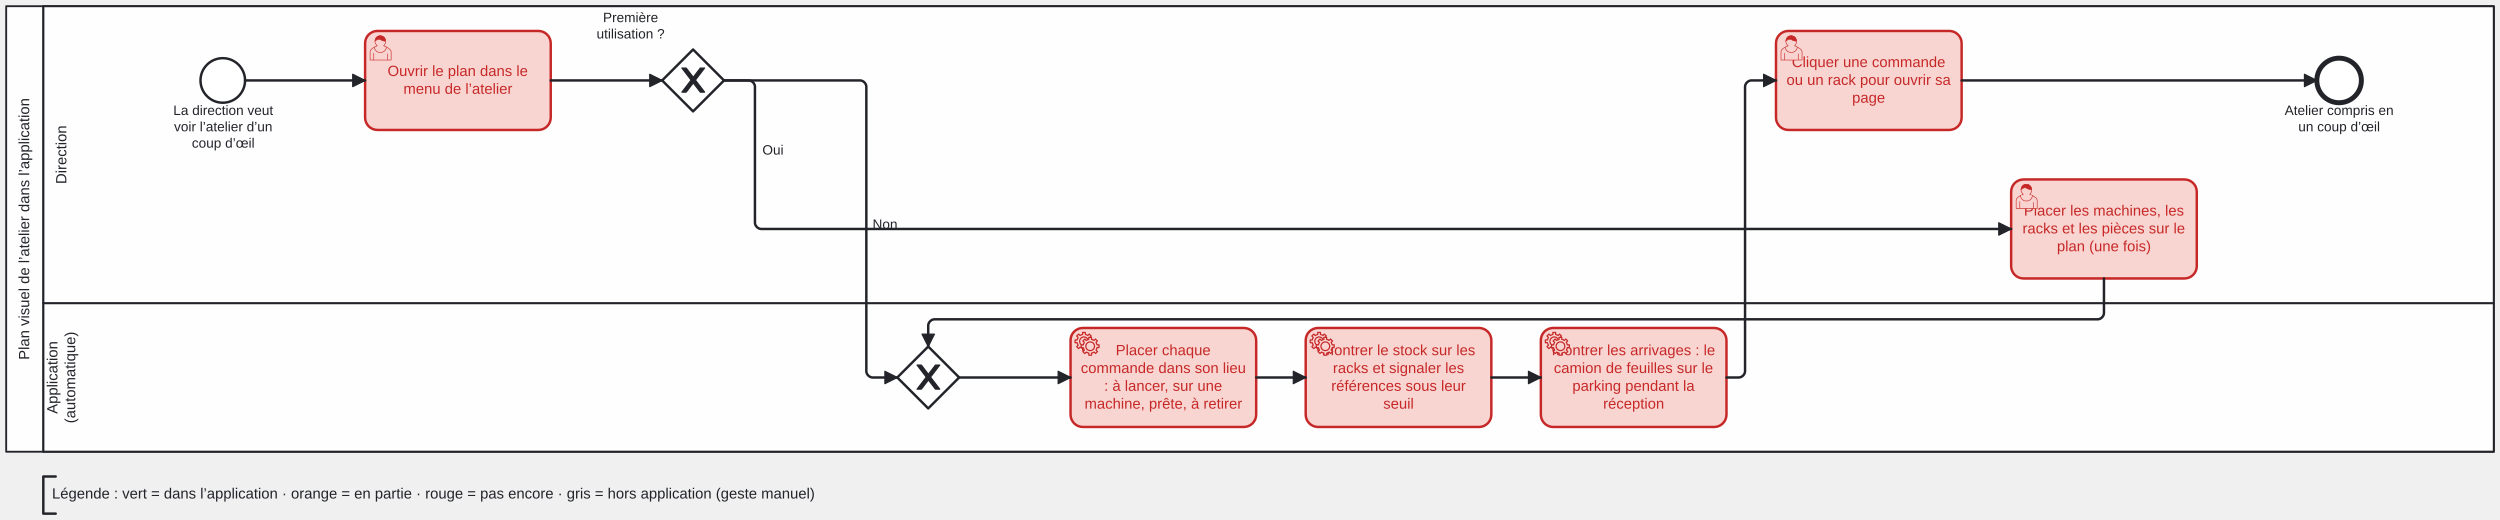
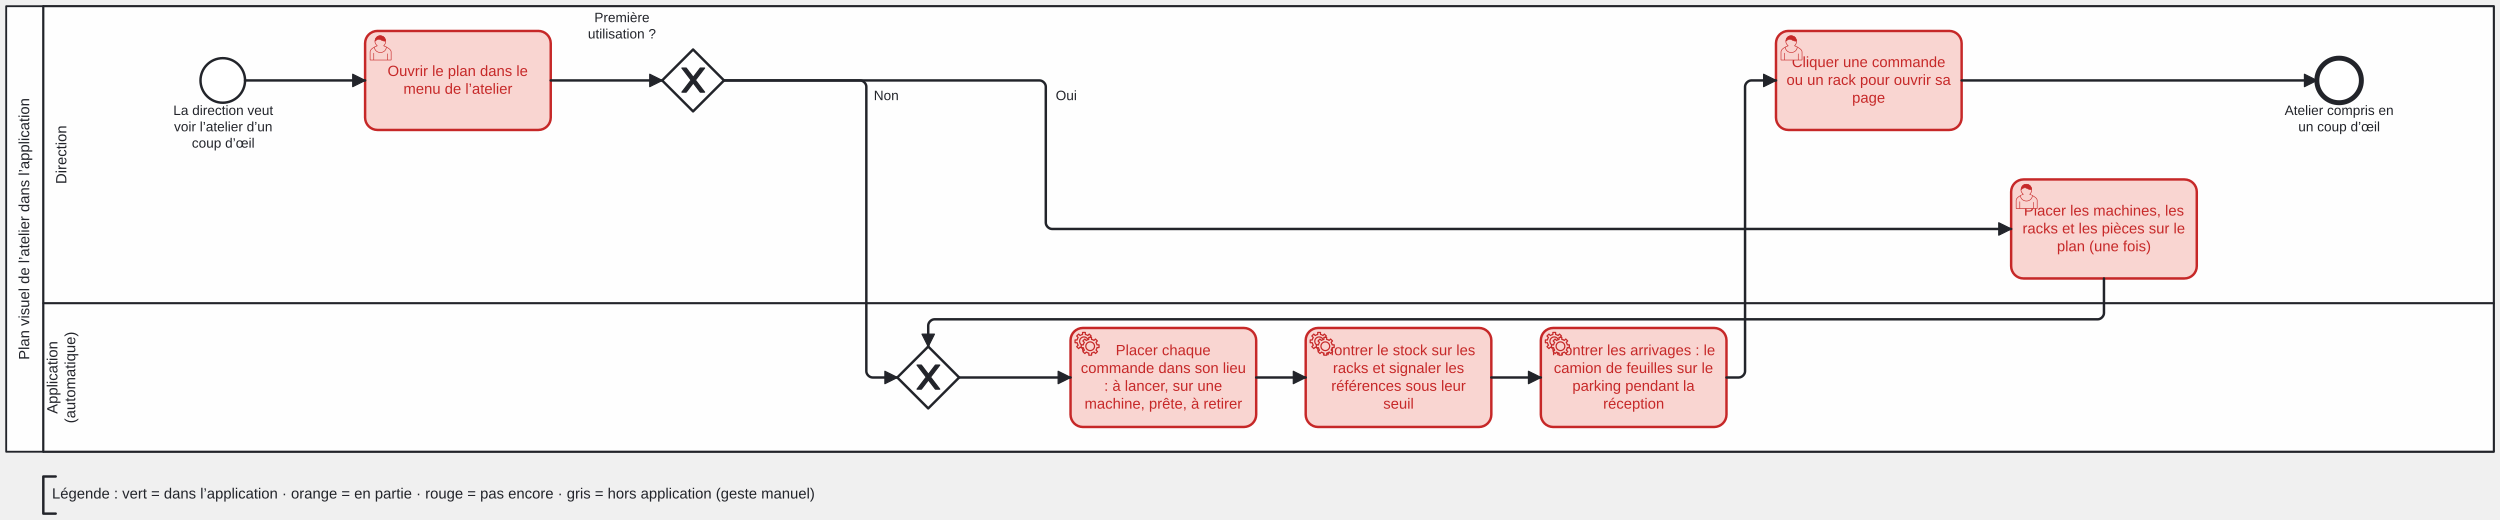
<svg xmlns="http://www.w3.org/2000/svg" width="2020" height="420" viewBox="35 35 2020 420" version="1.1">
  <g class="djs-group">
    <g class="djs-element djs-shape" data-element-id="P12_plan_atelier_pool" transform="matrix(1 0 0 1 40 40)" style="display: block;">
      <g class="djs-visual">
        <rect x="0" y="0" width="2010" height="360" rx="0" ry="0" style="stroke-linecap: round; stroke-linejoin: round; stroke: rgb(34, 36, 42); stroke-width: 1.5px; fill: white; fill-opacity: 0.95;" />
        <path style="fill: none; stroke-linecap: round; stroke-linejoin: round; stroke: rgb(34, 36, 42); stroke-width: 1.5px;" d="M30,0L30,360" />
        <text lineHeight="1.2" class="djs-label" transform="matrix(-1.83697e-16 -1 1 -1.83697e-16 0 360)" style="font-family: Arial, sans-serif; font-size: 12px; font-weight: normal; fill: rgb(34, 36, 42);">
          <tspan x="74.266" y="18.6">Plan visuel de l’atelier dans l’application</tspan>
        </text>
      </g>
      <rect class="djs-hit djs-hit-all" x="0" y="0" width="2010" height="360" style="fill: none; stroke-opacity: 0; stroke: white; stroke-width: 15px;" />
      <rect x="-5" y="-5" rx="4" width="2020" height="370" class="djs-outline" style="fill: none;" />
    </g>
    <g class="djs-children">
      <g class="djs-group">
        <g class="djs-element djs-shape" data-element-id="P12_plan_atelier_voie_systeme" transform="matrix(1 0 0 1 70 280)" style="display: block;">
          <g class="djs-visual">
            <rect x="0" y="0" width="1980" height="120" rx="0" ry="0" style="stroke-linecap: round; stroke-linejoin: round; stroke: rgb(34, 36, 42); stroke-width: 1.5px; fill: white; fill-opacity: 0.25;" />
            <text lineHeight="1.2" class="djs-label" transform="matrix(-1.83697e-16 -1 1 -1.83697e-16 0 120)" style="font-family: Arial, sans-serif; font-size: 12px; font-weight: normal; fill: rgb(34, 36, 42);">
              <tspan x="30.641" y="11.4">Application </tspan>
              <tspan x="22.977" y="25.8">(automatique)</tspan>
            </text>
          </g>
          <rect class="djs-hit djs-hit-all" x="0" y="0" width="1980" height="120" style="fill: none; stroke-opacity: 0; stroke: white; stroke-width: 15px;" />
          <rect x="-5" y="-5" rx="4" width="1990" height="130" class="djs-outline" style="fill: none;" />
        </g>
      </g>
      <g class="djs-group">
        <g class="djs-element djs-shape" data-element-id="P12_plan_atelier_voie_direction" transform="matrix(1 0 0 1 70 40)" style="display: block;">
          <g class="djs-visual">
            <rect x="0" y="0" width="1980" height="240" rx="0" ry="0" style="stroke-linecap: round; stroke-linejoin: round; stroke: rgb(34, 36, 42); stroke-width: 1.5px; fill: white; fill-opacity: 0.25;" />
            <text lineHeight="1.2" class="djs-label" transform="matrix(-1.83697e-16 -1 1 -1.83697e-16 0 240)" style="font-family: Arial, sans-serif; font-size: 12px; font-weight: normal; fill: rgb(34, 36, 42);">
              <tspan x="96.32" y="18.6">Direction</tspan>
            </text>
          </g>
          <rect class="djs-hit djs-hit-all" x="0" y="0" width="1980" height="240" style="fill: none; stroke-opacity: 0; stroke: white; stroke-width: 15px;" />
          <rect x="-5" y="-5" rx="4" width="1990" height="250" class="djs-outline" style="fill: none;" />
        </g>
      </g>
      <g class="djs-group">
        <g class="djs-element djs-shape" data-element-id="P12_plan_atelier_d" transform="matrix(1 0 0 1 197 82)" style="display: block;">
          <g class="djs-visual">
            <circle cx="18" cy="18" r="18" style="stroke-linecap: round; stroke-linejoin: round; stroke: rgb(34, 36, 42); stroke-width: 2px; fill: white; fill-opacity: 0.95;" />
          </g>
          <rect class="djs-hit djs-hit-all" x="0" y="0" width="36" height="36" style="fill: none; stroke-opacity: 0; stroke: white; stroke-width: 15px;" />
          <circle cx="18" cy="18" r="23" class="djs-outline" style="fill: none;" />
        </g>
      </g>
      <g class="djs-group">
        <g class="djs-element djs-shape" data-element-id="P12_plan_atelier_d_label" transform="matrix(1 0 0 1 175 118)" style="display: block;">
          <g class="djs-visual">
            <text lineHeight="1.2" class="djs-label" style="font-family: Arial, sans-serif; font-size: 11px; font-weight: normal; fill: rgb(34, 36, 42);">
              <tspan x="0" y="9.9">La direction veut </tspan>
              <tspan x="0.617" y="23.1">voir l’atelier d’un </tspan>
              <tspan x="14.984" y="36.3">coup d’œil</tspan>
            </text>
          </g>
          <rect class="djs-hit djs-hit-all" x="0" y="0" width="81" height="40" style="fill: none; stroke-opacity: 0; stroke: white; stroke-width: 15px;" />
          <rect x="-5" y="-5" rx="4" width="91" height="50" class="djs-outline" style="fill: none;" />
        </g>
      </g>
      <g class="djs-group">
        <g class="djs-element djs-shape" data-element-id="P12_plan_atelier_t1" transform="matrix(1 0 0 1 330 60)" style="display: block;">
          <g class="djs-visual">
            <rect x="0" y="0" width="150" height="80" rx="10" ry="10" style="stroke-linecap: round; stroke-linejoin: round; stroke: rgb(198, 40, 40); stroke-width: 2px; fill: rgb(249, 211, 207); fill-opacity: 0.95;" />
            <text lineHeight="1.2" class="djs-label" style="font-family: Arial, sans-serif; font-size: 12px; font-weight: normal; fill: rgb(198, 40, 40);">
              <tspan x="18.142" y="36.4">Ouvrir le plan dans le </tspan>
              <tspan x="30.969" y="50.8">menu de l’atelier</tspan>
            </text>
            <path d="m 15,12 c 0.909,-0.845 1.594,-2.049 1.594,-3.385 0,-2.554 -1.805,-4.622 -4.357,-4.622 -2.552,0 -4.288,2.068 -4.288,4.622 0,1.348 0.974,2.562 1.896,3.405 -0.529,0.187 -5.669,2.097 -5.794,4.756 v 6.718 h 17 v -6.718 c 0,-2.298 -5.528,-4.595 -6.051,-4.776 zm -8,6 l 0,5.5 m 11,0 l 0,-5" style="fill: rgb(249, 211, 207); stroke-linecap: round; stroke-linejoin: round; stroke: rgb(198, 40, 40); stroke-width: 0.5px;" />
            <path d="m 15,12 m 2.162,1.009 c 0,2.447 -2.158,4.431 -4.821,4.431 -2.665,0 -4.822,-1.981 -4.822,-4.431 " style="fill: rgb(249, 211, 207); stroke-linecap: round; stroke-linejoin: round; stroke: rgb(198, 40, 40); stroke-width: 0.5px;" />
            <path d="m 15,12 m -6.9,-3.80 c 0,0 2.251,-2.358 4.274,-1.177 2.024,1.181 4.221,1.537 4.124,0.965 -0.098,-0.57 -0.117,-3.791 -4.191,-4.136 -3.575,0.001 -4.208,3.367 -4.207,4.348 z" style="fill: rgb(198, 40, 40); stroke-linecap: round; stroke-linejoin: round; stroke: rgb(198, 40, 40); stroke-width: 0.5px;" />
          </g>
          <rect class="djs-hit djs-hit-all" x="0" y="0" width="150" height="80" style="fill: none; stroke-opacity: 0; stroke: white; stroke-width: 15px;" />
          <rect x="-5" y="-5" rx="14" width="160" height="90" class="djs-outline" style="fill: none;" />
        </g>
      </g>
      <g class="djs-group">
        <g class="djs-element djs-shape" data-element-id="P12_plan_atelier_t2" transform="matrix(1 0 0 1 900 300)" style="display: block;">
          <g class="djs-visual">
            <rect x="0" y="0" width="150" height="80" rx="10" ry="10" style="stroke-linecap: round; stroke-linejoin: round; stroke: rgb(198, 40, 40); stroke-width: 2px; fill: rgb(249, 211, 207); fill-opacity: 0.95;" />
            <text lineHeight="1.2" class="djs-label" style="font-family: Arial, sans-serif; font-size: 12px; font-weight: normal; fill: rgb(198, 40, 40);">
              <tspan x="36.479" y="22">Placer chaque </tspan>
              <tspan x="8.289" y="36.4">commande dans son lieu </tspan>
              <tspan x="27.142" y="50.8">: à lancer, sur une </tspan>
              <tspan x="11.304" y="65.2">machine, prête, à retirer</tspan>
            </text>
            <circle cx="5" cy="5" r="5" transform="translate(6, 6)" style="stroke-linecap: round; stroke-linejoin: round; stroke: none; stroke-width: 2px; fill: rgb(249, 211, 207);" />
            <path d="m 12,18 v -1.713 c 0.352,-0.07 0.704,-0.178 1.048,-0.321 0.344,-0.145 0.666,-0.321 0.966,-0.521 l 1.194,1.18 1.567,-1.577 -1.195,-1.18 c 0.403,-0.614 0.683,-1.299 0.825,-2.018 l 1.622,-0.01 v -2.22 l -1.637,0.01 c -0.073,-0.352 -0.178,-0.7 -0.324,-1.044 -0.145,-0.344 -0.321,-0.664 -0.523,-0.962 l 1.131,-1.136 -1.583,-1.563 -1.13,1.136 c -0.614,-0.401 -1.303,-0.681 -2.023,-0.822 l 0.009,-1.619 h -2.241 l 0.004,1.631 c -0.354,0.074 -0.705,0.18 -1.05,0.324 -0.344,0.144 -0.665,0.321 -0.964,0.52 l -1.17,-1.158 -1.567,1.579 1.168,1.157 c -0.403,0.613 -0.683,1.298 -0.825,2.017 l -1.659,0.003 v 2.222 l 1.672,-0.006 c 0.073,0.351 0.18,0.702 0.324,1.045 0.145,0.344 0.321,0.664 0.523,0.961 l -1.199,1.197 1.584,1.56 1.196,-1.193 c 0.614,0.403 1.303,0.682 2.023,0.823 l 7.19e-4,1.699 h 2.227 z m 0.221,-3.996 c -1.789,0.75 -3.858,-0.093 -4.61,-1.874 -0.752,-1.783 0.091,-3.846 1.88,-4.596 1.788,-0.749 3.857,0.093 4.609,1.874 0.752,1.782 -0.091,3.846 -1.88,4.596 z" style="fill: rgb(249, 211, 207); stroke-linecap: round; stroke-linejoin: round; stroke: rgb(198, 40, 40); stroke-width: 1px;" />
            <circle cx="5" cy="5" r="5" transform="translate(11, 10)" style="stroke-linecap: round; stroke-linejoin: round; stroke: none; stroke-width: 2px; fill: rgb(249, 211, 207);" />
            <path d="m 17,22 v -1.713 c 0.352,-0.07 0.704,-0.178 1.048,-0.321 0.344,-0.145 0.666,-0.321 0.966,-0.521 l 1.194,1.18 1.567,-1.577 -1.195,-1.18 c 0.403,-0.614 0.683,-1.299 0.825,-2.018 l 1.622,-0.01 v -2.22 l -1.637,0.01 c -0.073,-0.352 -0.178,-0.7 -0.324,-1.044 -0.145,-0.344 -0.321,-0.664 -0.523,-0.962 l 1.131,-1.136 -1.583,-1.563 -1.13,1.136 c -0.614,-0.401 -1.303,-0.681 -2.023,-0.822 l 0.009,-1.619 h -2.241 l 0.004,1.631 c -0.354,0.074 -0.705,0.18 -1.05,0.324 -0.344,0.144 -0.665,0.321 -0.964,0.52 l -1.17,-1.158 -1.567,1.579 1.168,1.157 c -0.403,0.613 -0.683,1.298 -0.825,2.017 l -1.659,0.003 v 2.222 l 1.672,-0.006 c 0.073,0.351 0.18,0.702 0.324,1.045 0.145,0.344 0.321,0.664 0.523,0.961 l -1.199,1.197 1.584,1.56 1.196,-1.193 c 0.614,0.403 1.303,0.682 2.023,0.823 l 7.19e-4,1.699 h 2.227 z m 0.221,-3.996 c -1.789,0.75 -3.858,-0.093 -4.61,-1.874 -0.752,-1.783 0.091,-3.846 1.88,-4.596 1.788,-0.749 3.857,0.093 4.609,1.874 0.752,1.782 -0.091,3.846 -1.88,4.596 z" style="fill: rgb(249, 211, 207); stroke-linecap: round; stroke-linejoin: round; stroke: rgb(198, 40, 40); stroke-width: 1px;" />
          </g>
          <rect class="djs-hit djs-hit-all" x="0" y="0" width="150" height="80" style="fill: none; stroke-opacity: 0; stroke: white; stroke-width: 15px;" />
          <rect x="-5" y="-5" rx="14" width="160" height="90" class="djs-outline" style="fill: none;" />
        </g>
      </g>
      <g class="djs-group">
        <g class="djs-element djs-shape" data-element-id="P12_plan_atelier_t3" transform="matrix(1 0 0 1 1090 300)" style="display: block;">
          <g class="djs-visual">
            <rect x="0" y="0" width="150" height="80" rx="10" ry="10" style="stroke-linecap: round; stroke-linejoin: round; stroke: rgb(198, 40, 40); stroke-width: 2px; fill: rgb(249, 211, 207); fill-opacity: 0.95;" />
            <text lineHeight="1.2" class="djs-label" style="font-family: Arial, sans-serif; font-size: 12px; font-weight: normal; fill: rgb(198, 40, 40);">
              <tspan x="12.977" y="22">Montrer le stock sur les </tspan>
              <tspan x="21.977" y="36.4">racks et signaler les </tspan>
              <tspan x="20.633" y="50.8">références sous leur </tspan>
              <tspan x="62.656" y="65.2">seuil</tspan>
            </text>
            <circle cx="5" cy="5" r="5" transform="translate(6, 6)" style="stroke-linecap: round; stroke-linejoin: round; stroke: none; stroke-width: 2px; fill: rgb(249, 211, 207);" />
            <path d="m 12,18 v -1.713 c 0.352,-0.07 0.704,-0.178 1.048,-0.321 0.344,-0.145 0.666,-0.321 0.966,-0.521 l 1.194,1.18 1.567,-1.577 -1.195,-1.18 c 0.403,-0.614 0.683,-1.299 0.825,-2.018 l 1.622,-0.01 v -2.22 l -1.637,0.01 c -0.073,-0.352 -0.178,-0.7 -0.324,-1.044 -0.145,-0.344 -0.321,-0.664 -0.523,-0.962 l 1.131,-1.136 -1.583,-1.563 -1.13,1.136 c -0.614,-0.401 -1.303,-0.681 -2.023,-0.822 l 0.009,-1.619 h -2.241 l 0.004,1.631 c -0.354,0.074 -0.705,0.18 -1.05,0.324 -0.344,0.144 -0.665,0.321 -0.964,0.52 l -1.17,-1.158 -1.567,1.579 1.168,1.157 c -0.403,0.613 -0.683,1.298 -0.825,2.017 l -1.659,0.003 v 2.222 l 1.672,-0.006 c 0.073,0.351 0.18,0.702 0.324,1.045 0.145,0.344 0.321,0.664 0.523,0.961 l -1.199,1.197 1.584,1.56 1.196,-1.193 c 0.614,0.403 1.303,0.682 2.023,0.823 l 7.19e-4,1.699 h 2.227 z m 0.221,-3.996 c -1.789,0.75 -3.858,-0.093 -4.61,-1.874 -0.752,-1.783 0.091,-3.846 1.88,-4.596 1.788,-0.749 3.857,0.093 4.609,1.874 0.752,1.782 -0.091,3.846 -1.88,4.596 z" style="fill: rgb(249, 211, 207); stroke-linecap: round; stroke-linejoin: round; stroke: rgb(198, 40, 40); stroke-width: 1px;" />
            <circle cx="5" cy="5" r="5" transform="translate(11, 10)" style="stroke-linecap: round; stroke-linejoin: round; stroke: none; stroke-width: 2px; fill: rgb(249, 211, 207);" />
            <path d="m 17,22 v -1.713 c 0.352,-0.07 0.704,-0.178 1.048,-0.321 0.344,-0.145 0.666,-0.321 0.966,-0.521 l 1.194,1.18 1.567,-1.577 -1.195,-1.18 c 0.403,-0.614 0.683,-1.299 0.825,-2.018 l 1.622,-0.01 v -2.22 l -1.637,0.01 c -0.073,-0.352 -0.178,-0.7 -0.324,-1.044 -0.145,-0.344 -0.321,-0.664 -0.523,-0.962 l 1.131,-1.136 -1.583,-1.563 -1.13,1.136 c -0.614,-0.401 -1.303,-0.681 -2.023,-0.822 l 0.009,-1.619 h -2.241 l 0.004,1.631 c -0.354,0.074 -0.705,0.18 -1.05,0.324 -0.344,0.144 -0.665,0.321 -0.964,0.52 l -1.17,-1.158 -1.567,1.579 1.168,1.157 c -0.403,0.613 -0.683,1.298 -0.825,2.017 l -1.659,0.003 v 2.222 l 1.672,-0.006 c 0.073,0.351 0.18,0.702 0.324,1.045 0.145,0.344 0.321,0.664 0.523,0.961 l -1.199,1.197 1.584,1.56 1.196,-1.193 c 0.614,0.403 1.303,0.682 2.023,0.823 l 7.19e-4,1.699 h 2.227 z m 0.221,-3.996 c -1.789,0.75 -3.858,-0.093 -4.61,-1.874 -0.752,-1.783 0.091,-3.846 1.88,-4.596 1.788,-0.749 3.857,0.093 4.609,1.874 0.752,1.782 -0.091,3.846 -1.88,4.596 z" style="fill: rgb(249, 211, 207); stroke-linecap: round; stroke-linejoin: round; stroke: rgb(198, 40, 40); stroke-width: 1px;" />
          </g>
          <rect class="djs-hit djs-hit-all" x="0" y="0" width="150" height="80" style="fill: none; stroke-opacity: 0; stroke: white; stroke-width: 15px;" />
          <rect x="-5" y="-5" rx="14" width="160" height="90" class="djs-outline" style="fill: none;" />
        </g>
      </g>
      <g class="djs-group">
        <g class="djs-element djs-shape" data-element-id="P12_plan_atelier_t4" transform="matrix(1 0 0 1 1280 300)" style="display: block;">
          <g class="djs-visual">
            <rect x="0" y="0" width="150" height="80" rx="10" ry="10" style="stroke-linecap: round; stroke-linejoin: round; stroke: rgb(198, 40, 40); stroke-width: 2px; fill: rgb(249, 211, 207); fill-opacity: 0.95;" />
            <text lineHeight="1.2" class="djs-label" style="font-family: Arial, sans-serif; font-size: 12px; font-weight: normal; fill: rgb(198, 40, 40);">
              <tspan x="8.813" y="22">Montrer les arrivages : le</tspan>
              <tspan x="10.472" y="36.4">camion de feuilles sur le</tspan>
              <tspan x="25.466" y="50.8">parking pendant la </tspan>
              <tspan x="50.312" y="65.2">réception</tspan>
            </text>
            <circle cx="5" cy="5" r="5" transform="translate(6, 6)" style="stroke-linecap: round; stroke-linejoin: round; stroke: none; stroke-width: 2px; fill: rgb(249, 211, 207);" />
            <path d="m 12,18 v -1.713 c 0.352,-0.07 0.704,-0.178 1.048,-0.321 0.344,-0.145 0.666,-0.321 0.966,-0.521 l 1.194,1.18 1.567,-1.577 -1.195,-1.18 c 0.403,-0.614 0.683,-1.299 0.825,-2.018 l 1.622,-0.01 v -2.22 l -1.637,0.01 c -0.073,-0.352 -0.178,-0.7 -0.324,-1.044 -0.145,-0.344 -0.321,-0.664 -0.523,-0.962 l 1.131,-1.136 -1.583,-1.563 -1.13,1.136 c -0.614,-0.401 -1.303,-0.681 -2.023,-0.822 l 0.009,-1.619 h -2.241 l 0.004,1.631 c -0.354,0.074 -0.705,0.18 -1.05,0.324 -0.344,0.144 -0.665,0.321 -0.964,0.52 l -1.17,-1.158 -1.567,1.579 1.168,1.157 c -0.403,0.613 -0.683,1.298 -0.825,2.017 l -1.659,0.003 v 2.222 l 1.672,-0.006 c 0.073,0.351 0.18,0.702 0.324,1.045 0.145,0.344 0.321,0.664 0.523,0.961 l -1.199,1.197 1.584,1.56 1.196,-1.193 c 0.614,0.403 1.303,0.682 2.023,0.823 l 7.19e-4,1.699 h 2.227 z m 0.221,-3.996 c -1.789,0.75 -3.858,-0.093 -4.61,-1.874 -0.752,-1.783 0.091,-3.846 1.88,-4.596 1.788,-0.749 3.857,0.093 4.609,1.874 0.752,1.782 -0.091,3.846 -1.88,4.596 z" style="fill: rgb(249, 211, 207); stroke-linecap: round; stroke-linejoin: round; stroke: rgb(198, 40, 40); stroke-width: 1px;" />
            <circle cx="5" cy="5" r="5" transform="translate(11, 10)" style="stroke-linecap: round; stroke-linejoin: round; stroke: none; stroke-width: 2px; fill: rgb(249, 211, 207);" />
            <path d="m 17,22 v -1.713 c 0.352,-0.07 0.704,-0.178 1.048,-0.321 0.344,-0.145 0.666,-0.321 0.966,-0.521 l 1.194,1.18 1.567,-1.577 -1.195,-1.18 c 0.403,-0.614 0.683,-1.299 0.825,-2.018 l 1.622,-0.01 v -2.22 l -1.637,0.01 c -0.073,-0.352 -0.178,-0.7 -0.324,-1.044 -0.145,-0.344 -0.321,-0.664 -0.523,-0.962 l 1.131,-1.136 -1.583,-1.563 -1.13,1.136 c -0.614,-0.401 -1.303,-0.681 -2.023,-0.822 l 0.009,-1.619 h -2.241 l 0.004,1.631 c -0.354,0.074 -0.705,0.18 -1.05,0.324 -0.344,0.144 -0.665,0.321 -0.964,0.52 l -1.17,-1.158 -1.567,1.579 1.168,1.157 c -0.403,0.613 -0.683,1.298 -0.825,2.017 l -1.659,0.003 v 2.222 l 1.672,-0.006 c 0.073,0.351 0.18,0.702 0.324,1.045 0.145,0.344 0.321,0.664 0.523,0.961 l -1.199,1.197 1.584,1.56 1.196,-1.193 c 0.614,0.403 1.303,0.682 2.023,0.823 l 7.19e-4,1.699 h 2.227 z m 0.221,-3.996 c -1.789,0.75 -3.858,-0.093 -4.61,-1.874 -0.752,-1.783 0.091,-3.846 1.88,-4.596 1.788,-0.749 3.857,0.093 4.609,1.874 0.752,1.782 -0.091,3.846 -1.88,4.596 z" style="fill: rgb(249, 211, 207); stroke-linecap: round; stroke-linejoin: round; stroke: rgb(198, 40, 40); stroke-width: 1px;" />
          </g>
          <rect class="djs-hit djs-hit-all" x="0" y="0" width="150" height="80" style="fill: none; stroke-opacity: 0; stroke: white; stroke-width: 15px;" />
          <rect x="-5" y="-5" rx="14" width="160" height="90" class="djs-outline" style="fill: none;" />
        </g>
      </g>
      <g class="djs-group">
        <g class="djs-element djs-shape" data-element-id="P12_plan_atelier_t5" transform="matrix(1 0 0 1 1470 60)" style="display: block;">
          <g class="djs-visual">
            <rect x="0" y="0" width="150" height="80" rx="10" ry="10" style="stroke-linecap: round; stroke-linejoin: round; stroke: rgb(198, 40, 40); stroke-width: 2px; fill: rgb(249, 211, 207); fill-opacity: 0.95;" />
            <text lineHeight="1.2" class="djs-label" style="font-family: Arial, sans-serif; font-size: 12px; font-weight: normal; fill: rgb(198, 40, 40);">
              <tspan x="12.804" y="29.2">Cliquer une commande </tspan>
              <tspan x="8.471" y="43.6">ou un rack pour ouvrir sa</tspan>
              <tspan x="61.489" y="58">page</tspan>
            </text>
            <path d="m 15,12 c 0.909,-0.845 1.594,-2.049 1.594,-3.385 0,-2.554 -1.805,-4.622 -4.357,-4.622 -2.552,0 -4.288,2.068 -4.288,4.622 0,1.348 0.974,2.562 1.896,3.405 -0.529,0.187 -5.669,2.097 -5.794,4.756 v 6.718 h 17 v -6.718 c 0,-2.298 -5.528,-4.595 -6.051,-4.776 zm -8,6 l 0,5.5 m 11,0 l 0,-5" style="fill: rgb(249, 211, 207); stroke-linecap: round; stroke-linejoin: round; stroke: rgb(198, 40, 40); stroke-width: 0.5px;" />
            <path d="m 15,12 m 2.162,1.009 c 0,2.447 -2.158,4.431 -4.821,4.431 -2.665,0 -4.822,-1.981 -4.822,-4.431 " style="fill: rgb(249, 211, 207); stroke-linecap: round; stroke-linejoin: round; stroke: rgb(198, 40, 40); stroke-width: 0.5px;" />
            <path d="m 15,12 m -6.9,-3.80 c 0,0 2.251,-2.358 4.274,-1.177 2.024,1.181 4.221,1.537 4.124,0.965 -0.098,-0.57 -0.117,-3.791 -4.191,-4.136 -3.575,0.001 -4.208,3.367 -4.207,4.348 z" style="fill: rgb(198, 40, 40); stroke-linecap: round; stroke-linejoin: round; stroke: rgb(198, 40, 40); stroke-width: 0.5px;" />
          </g>
          <rect class="djs-hit djs-hit-all" x="0" y="0" width="150" height="80" style="fill: none; stroke-opacity: 0; stroke: white; stroke-width: 15px;" />
          <rect x="-5" y="-5" rx="14" width="160" height="90" class="djs-outline" style="fill: none;" />
        </g>
      </g>
      <g class="djs-group">
        <g class="djs-element djs-shape" data-element-id="P12_plan_atelier_t6" transform="matrix(1 0 0 1 1660 180)" style="display: block;">
          <g class="djs-visual">
            <rect x="0" y="0" width="150" height="80" rx="10" ry="10" style="stroke-linecap: round; stroke-linejoin: round; stroke: rgb(198, 40, 40); stroke-width: 2px; fill: rgb(249, 211, 207); fill-opacity: 0.95;" />
            <text lineHeight="1.2" class="djs-label" style="font-family: Arial, sans-serif; font-size: 12px; font-weight: normal; fill: rgb(198, 40, 40);">
              <tspan x="10.305" y="29.2">Placer les machines, les </tspan>
              <tspan x="9.145" y="43.6">racks et les pièces sur le </tspan>
              <tspan x="36.977" y="58">plan (une fois)</tspan>
            </text>
            <path d="m 15,12 c 0.909,-0.845 1.594,-2.049 1.594,-3.385 0,-2.554 -1.805,-4.622 -4.357,-4.622 -2.552,0 -4.288,2.068 -4.288,4.622 0,1.348 0.974,2.562 1.896,3.405 -0.529,0.187 -5.669,2.097 -5.794,4.756 v 6.718 h 17 v -6.718 c 0,-2.298 -5.528,-4.595 -6.051,-4.776 zm -8,6 l 0,5.5 m 11,0 l 0,-5" style="fill: rgb(249, 211, 207); stroke-linecap: round; stroke-linejoin: round; stroke: rgb(198, 40, 40); stroke-width: 0.5px;" />
            <path d="m 15,12 m 2.162,1.009 c 0,2.447 -2.158,4.431 -4.821,4.431 -2.665,0 -4.822,-1.981 -4.822,-4.431 " style="fill: rgb(249, 211, 207); stroke-linecap: round; stroke-linejoin: round; stroke: rgb(198, 40, 40); stroke-width: 0.5px;" />
            <path d="m 15,12 m -6.9,-3.80 c 0,0 2.251,-2.358 4.274,-1.177 2.024,1.181 4.221,1.537 4.124,0.965 -0.098,-0.57 -0.117,-3.791 -4.191,-4.136 -3.575,0.001 -4.208,3.367 -4.207,4.348 z" style="fill: rgb(198, 40, 40); stroke-linecap: round; stroke-linejoin: round; stroke: rgb(198, 40, 40); stroke-width: 0.5px;" />
          </g>
          <rect class="djs-hit djs-hit-all" x="0" y="0" width="150" height="80" style="fill: none; stroke-opacity: 0; stroke: white; stroke-width: 15px;" />
          <rect x="-5" y="-5" rx="14" width="160" height="90" class="djs-outline" style="fill: none;" />
        </g>
      </g>
      <g class="djs-group">
        <g class="djs-element djs-shape" data-element-id="P12_plan_atelier_f" transform="matrix(1 0 0 1 1907 82)" style="display: block;">
          <g class="djs-visual">
            <circle cx="18" cy="18" r="18" style="stroke-linecap: round; stroke-linejoin: round; stroke: rgb(34, 36, 42); stroke-width: 4px; fill: white; fill-opacity: 0.95;" />
          </g>
          <rect class="djs-hit djs-hit-all" x="0" y="0" width="36" height="36" style="fill: none; stroke-opacity: 0; stroke: white; stroke-width: 15px;" />
          <circle cx="18" cy="18" r="24" class="djs-outline" style="fill: none;" />
        </g>
      </g>
      <g class="djs-group">
        <g class="djs-element djs-shape" data-element-id="P12_plan_atelier_f_label" transform="matrix(1 0 0 1 1881 118)" style="display: block;">
          <g class="djs-visual">
            <text lineHeight="1.2" class="djs-label" style="font-family: Arial, sans-serif; font-size: 11px; font-weight: normal; fill: rgb(34, 36, 42);">
              <tspan x="0" y="9.9">Atelier compris en</tspan>
              <tspan x="11" y="23.1">un coup d’œil</tspan>
            </text>
          </g>
          <rect class="djs-hit djs-hit-all" x="0" y="0" width="89" height="27" style="fill: none; stroke-opacity: 0; stroke: white; stroke-width: 15px;" />
          <rect x="-5" y="-5" rx="4" width="99" height="37" class="djs-outline" style="fill: none;" />
        </g>
      </g>
      <g class="djs-group">
        <g class="djs-element djs-shape" data-element-id="P12_plan_atelier_gs1" transform="matrix(1 0 0 1 570 75)" style="display: block;">
          <g class="djs-visual">
            <polygon points="25,0 50,25 25,50 0,25" style="stroke-linecap: round; stroke-linejoin: round; stroke: rgb(34, 36, 42); stroke-width: 2px; fill: white; fill-opacity: 0.95;" />
            <path d="m 16,15 7.429,9.714 -7.429,9.714 3.429,0 5.714,-7.464 5.714,7.464 3.429,0 -7.429,-9.714 7.429,-9.714 -3.429,0 -5.714,7.464 -5.714,-7.464 -3.429,0 z" style="fill: rgb(34, 36, 42); stroke-linecap: round; stroke-linejoin: round; stroke: rgb(34, 36, 42); stroke-width: 1px;" />
          </g>
          <rect class="djs-hit djs-hit-all" x="0" y="0" width="50" height="50" style="fill: none; stroke-opacity: 0; stroke: white; stroke-width: 15px;" />
          <rect x="2" y="2" rx="4" width="46" height="46" class="djs-outline" style="transform-box: fill-box; transform: rotate(45deg); transform-origin: center center; fill: none;" />
        </g>
      </g>
      <g class="djs-group">
-         <g class="djs-element djs-shape" data-element-id="P12_plan_atelier_gs1_label" transform="matrix(1 0 0 1 517 43)" style="display: block;">
+         <g class="djs-element djs-shape" data-element-id="P12_plan_atelier_gs1_label" transform="matrix(1 0 0 1 510 43)" style="display: block;">
          <g class="djs-visual">
            <text lineHeight="1.2" class="djs-label" style="font-family: Arial, sans-serif; font-size: 11px; font-weight: normal; fill: rgb(34, 36, 42);">
              <tspan x="5.211" y="9.9">Première </tspan>
              <tspan x="0" y="23.1">utilisation ?</tspan>
            </text>
          </g>
          <rect class="djs-hit djs-hit-all" x="0" y="0" width="56" height="27" style="fill: none; stroke-opacity: 0; stroke: white; stroke-width: 15px;" />
          <rect x="-5" y="-5" rx="4" width="66" height="37" class="djs-outline" style="fill: none;" />
        </g>
      </g>
      <g class="djs-group">
        <g class="djs-element djs-shape" data-element-id="P12_plan_atelier_gj2" transform="matrix(1 0 0 1 760 315)" style="display: block;">
          <g class="djs-visual">
            <polygon points="25,0 50,25 25,50 0,25" style="stroke-linecap: round; stroke-linejoin: round; stroke: rgb(34, 36, 42); stroke-width: 2px; fill: white; fill-opacity: 0.95;" />
            <path d="m 16,15 7.429,9.714 -7.429,9.714 3.429,0 5.714,-7.464 5.714,7.464 3.429,0 -7.429,-9.714 7.429,-9.714 -3.429,0 -5.714,7.464 -5.714,-7.464 -3.429,0 z" style="fill: rgb(34, 36, 42); stroke-linecap: round; stroke-linejoin: round; stroke: rgb(34, 36, 42); stroke-width: 1px;" />
          </g>
          <rect class="djs-hit djs-hit-all" x="0" y="0" width="50" height="50" style="fill: none; stroke-opacity: 0; stroke: white; stroke-width: 15px;" />
          <rect x="2" y="2" rx="4" width="46" height="46" class="djs-outline" style="transform-box: fill-box; transform: rotate(45deg); transform-origin: center center; fill: none;" />
        </g>
      </g>
      <g class="djs-group">
        <g class="djs-element djs-shape" data-element-id="P12_plan_atelier_legende" transform="matrix(1 0 0 1 70 420)" style="display: block;">
          <g class="djs-visual">
            <rect x="0" y="0" width="760" height="30" rx="0" ry="0" style="stroke-linecap: round; stroke-linejoin: round; stroke: none; stroke-width: 2px; fill: none;" />
            <path d="m 0, 0 m 10,0 l -10,0 l 0,30 l 10,0" style="fill: none; stroke-linecap: round; stroke-linejoin: round; stroke: rgb(34, 36, 42); stroke-width: 2px;" />
            <text lineHeight="1.2" class="djs-label" style="font-family: Arial, sans-serif; font-size: 12px; font-weight: normal; fill: rgb(34, 36, 42);">
              <tspan x="7" y="17.8">Légende : vert = dans l’application · orange = en partie · rouge = pas encore · gris = hors application (geste manuel)</tspan>
            </text>
          </g>
          <rect class="djs-hit djs-hit-all" x="0" y="0" width="760" height="30" style="fill: none; stroke-opacity: 0; stroke: white; stroke-width: 15px;" />
          <rect x="-5" y="-5" rx="4" width="770" height="40" class="djs-outline" style="fill: none;" />
        </g>
      </g>
      <g class="djs-group">
        <g class="djs-element djs-connection" data-element-id="P12_plan_atelier_flux1" style="display: block;">
          <g class="djs-visual">
            <defs>
-               <marker id="marker-0loa45wn34hcw0hrh6bj3am1t" viewBox="0 0 20 20" refX="11" refY="10" markerWidth="10" markerHeight="10" orient="auto">
-                 <path d="M 1 5 L 11 10 L 1 15 Z" style="stroke-linecap: round; stroke-linejoin: round; stroke: rgb(34, 36, 42); stroke-width: 1px; fill: rgb(34, 36, 42);" />
-               </marker>
-             </defs>
-             <path data-corner-radius="5" style="fill: none; stroke-linecap: round; stroke-linejoin: round; stroke: rgb(34, 36, 42); stroke-width: 2px; marker-end: url('#marker-0loa45wn34hcw0hrh6bj3am1t');" d="M233,100L330,100" />
+               <marker id="marker-c3u766hlmubb2bsup1s8zg830" viewBox="0 0 20 20" refX="11" refY="10" markerWidth="10" markerHeight="10" orient="auto">
+                 <path d="M 1 5 L 11 10 L 1 15 Z" style="stroke-linecap: round; stroke-linejoin: round; stroke: rgb(34, 36, 42); stroke-width: 1px; fill: rgb(34, 36, 42);" />
+               </marker>
+             </defs>
+             <path data-corner-radius="5" style="fill: none; stroke-linecap: round; stroke-linejoin: round; stroke: rgb(34, 36, 42); stroke-width: 2px; marker-end: url('#marker-c3u766hlmubb2bsup1s8zg830');" d="M233,100L330,100" />
          </g>
          <rect x="228" y="95" rx="4" width="107" height="10" class="djs-outline" style="fill: none;" />
          <path d="M233,100L330,100" class="djs-hit djs-hit-stroke" style="fill: none; stroke-opacity: 0; stroke: white; stroke-width: 15px;" />
        </g>
      </g>
      <g class="djs-group">
        <g class="djs-element djs-connection" data-element-id="P12_plan_atelier_flux2" style="display: block;">
          <g class="djs-visual">
            <defs>
-               <marker id="marker-154sshg9j5hb437euhnfwg4ok" viewBox="0 0 20 20" refX="11" refY="10" markerWidth="10" markerHeight="10" orient="auto">
-                 <path d="M 1 5 L 11 10 L 1 15 Z" style="stroke-linecap: round; stroke-linejoin: round; stroke: rgb(34, 36, 42); stroke-width: 1px; fill: rgb(34, 36, 42);" />
-               </marker>
-             </defs>
-             <path data-corner-radius="5" style="fill: none; stroke-linecap: round; stroke-linejoin: round; stroke: rgb(34, 36, 42); stroke-width: 2px; marker-end: url('#marker-154sshg9j5hb437euhnfwg4ok');" d="M1050,340L1090,340" />
+               <marker id="marker-eyamxe6arvqklb4vevp0yeucr" viewBox="0 0 20 20" refX="11" refY="10" markerWidth="10" markerHeight="10" orient="auto">
+                 <path d="M 1 5 L 11 10 L 1 15 Z" style="stroke-linecap: round; stroke-linejoin: round; stroke: rgb(34, 36, 42); stroke-width: 1px; fill: rgb(34, 36, 42);" />
+               </marker>
+             </defs>
+             <path data-corner-radius="5" style="fill: none; stroke-linecap: round; stroke-linejoin: round; stroke: rgb(34, 36, 42); stroke-width: 2px; marker-end: url('#marker-eyamxe6arvqklb4vevp0yeucr');" d="M1050,340L1090,340" />
          </g>
          <rect x="1045" y="335" rx="4" width="50" height="10" class="djs-outline" style="fill: none;" />
          <path d="M1050,340L1090,340" class="djs-hit djs-hit-stroke" style="fill: none; stroke-opacity: 0; stroke: white; stroke-width: 15px;" />
        </g>
      </g>
      <g class="djs-group">
        <g class="djs-element djs-connection" data-element-id="P12_plan_atelier_flux3" style="display: block;">
          <g class="djs-visual">
            <defs>
-               <marker id="marker-3gvubznqtotffky2saz4int5f" viewBox="0 0 20 20" refX="11" refY="10" markerWidth="10" markerHeight="10" orient="auto">
-                 <path d="M 1 5 L 11 10 L 1 15 Z" style="stroke-linecap: round; stroke-linejoin: round; stroke: rgb(34, 36, 42); stroke-width: 1px; fill: rgb(34, 36, 42);" />
-               </marker>
-             </defs>
-             <path data-corner-radius="5" style="fill: none; stroke-linecap: round; stroke-linejoin: round; stroke: rgb(34, 36, 42); stroke-width: 2px; marker-end: url('#marker-3gvubznqtotffky2saz4int5f');" d="M1240,340L1280,340" />
+               <marker id="marker-7yr46eb9qx4wo4d7oij5h3t2a" viewBox="0 0 20 20" refX="11" refY="10" markerWidth="10" markerHeight="10" orient="auto">
+                 <path d="M 1 5 L 11 10 L 1 15 Z" style="stroke-linecap: round; stroke-linejoin: round; stroke: rgb(34, 36, 42); stroke-width: 1px; fill: rgb(34, 36, 42);" />
+               </marker>
+             </defs>
+             <path data-corner-radius="5" style="fill: none; stroke-linecap: round; stroke-linejoin: round; stroke: rgb(34, 36, 42); stroke-width: 2px; marker-end: url('#marker-7yr46eb9qx4wo4d7oij5h3t2a');" d="M1240,340L1280,340" />
          </g>
          <rect x="1235" y="335" rx="4" width="50" height="10" class="djs-outline" style="fill: none;" />
          <path d="M1240,340L1280,340" class="djs-hit djs-hit-stroke" style="fill: none; stroke-opacity: 0; stroke: white; stroke-width: 15px;" />
        </g>
      </g>
      <g class="djs-group">
        <g class="djs-element djs-connection" data-element-id="P12_plan_atelier_flux4" style="display: block;">
          <g class="djs-visual">
            <defs>
-               <marker id="marker-053ddbo2gamamqbp7wou0wner" viewBox="0 0 20 20" refX="11" refY="10" markerWidth="10" markerHeight="10" orient="auto">
-                 <path d="M 1 5 L 11 10 L 1 15 Z" style="stroke-linecap: round; stroke-linejoin: round; stroke: rgb(34, 36, 42); stroke-width: 1px; fill: rgb(34, 36, 42);" />
-               </marker>
-             </defs>
-             <path data-corner-radius="5" style="fill: none; stroke-linecap: round; stroke-linejoin: round; stroke: rgb(34, 36, 42); stroke-width: 2px; marker-end: url('#marker-053ddbo2gamamqbp7wou0wner');" d="M1430,340L1440,340C1442.5,340,1445,337.5,1445,335L1445,105C1445,102.5,1447.5,100,1450,100L1470,100" />
+               <marker id="marker-chnk9p90m8mb3capfufk69mpz" viewBox="0 0 20 20" refX="11" refY="10" markerWidth="10" markerHeight="10" orient="auto">
+                 <path d="M 1 5 L 11 10 L 1 15 Z" style="stroke-linecap: round; stroke-linejoin: round; stroke: rgb(34, 36, 42); stroke-width: 1px; fill: rgb(34, 36, 42);" />
+               </marker>
+             </defs>
+             <path data-corner-radius="5" style="fill: none; stroke-linecap: round; stroke-linejoin: round; stroke: rgb(34, 36, 42); stroke-width: 2px; marker-end: url('#marker-chnk9p90m8mb3capfufk69mpz');" d="M1430,340L1440,340C1442.5,340,1445,337.5,1445,335L1445,105C1445,102.5,1447.5,100,1450,100L1470,100" />
          </g>
          <rect x="1425" y="95" rx="4" width="50" height="250" class="djs-outline" style="fill: none;" />
          <path d="M1430,340L1445,340L1445,100L1470,100" class="djs-hit djs-hit-stroke" style="fill: none; stroke-opacity: 0; stroke: white; stroke-width: 15px;" />
        </g>
      </g>
      <g class="djs-group">
        <g class="djs-element djs-connection" data-element-id="P12_plan_atelier_flux5" style="display: block;">
          <g class="djs-visual">
            <defs>
-               <marker id="marker-6vw1l2taz6z0vj2wero33whp6" viewBox="0 0 20 20" refX="11" refY="10" markerWidth="10" markerHeight="10" orient="auto">
-                 <path d="M 1 5 L 11 10 L 1 15 Z" style="stroke-linecap: round; stroke-linejoin: round; stroke: rgb(34, 36, 42); stroke-width: 1px; fill: rgb(34, 36, 42);" />
-               </marker>
-             </defs>
-             <path data-corner-radius="5" style="fill: none; stroke-linecap: round; stroke-linejoin: round; stroke: rgb(34, 36, 42); stroke-width: 2px; marker-end: url('#marker-6vw1l2taz6z0vj2wero33whp6');" d="M1620,100L1907,100" />
+               <marker id="marker-932mvrwedsax3pwhllu7w7msy" viewBox="0 0 20 20" refX="11" refY="10" markerWidth="10" markerHeight="10" orient="auto">
+                 <path d="M 1 5 L 11 10 L 1 15 Z" style="stroke-linecap: round; stroke-linejoin: round; stroke: rgb(34, 36, 42); stroke-width: 1px; fill: rgb(34, 36, 42);" />
+               </marker>
+             </defs>
+             <path data-corner-radius="5" style="fill: none; stroke-linecap: round; stroke-linejoin: round; stroke: rgb(34, 36, 42); stroke-width: 2px; marker-end: url('#marker-932mvrwedsax3pwhllu7w7msy');" d="M1620,100L1907,100" />
          </g>
          <rect x="1615" y="95" rx="4" width="297" height="10" class="djs-outline" style="fill: none;" />
          <path d="M1620,100L1907,100" class="djs-hit djs-hit-stroke" style="fill: none; stroke-opacity: 0; stroke: white; stroke-width: 15px;" />
        </g>
      </g>
      <g class="djs-group">
        <g class="djs-element djs-connection" data-element-id="P12_plan_atelier_flux6" style="display: block;">
          <g class="djs-visual">
            <defs>
-               <marker id="marker-62wq29rakvj08kckg6v3o6jxc" viewBox="0 0 20 20" refX="11" refY="10" markerWidth="10" markerHeight="10" orient="auto">
-                 <path d="M 1 5 L 11 10 L 1 15 Z" style="stroke-linecap: round; stroke-linejoin: round; stroke: rgb(34, 36, 42); stroke-width: 1px; fill: rgb(34, 36, 42);" />
-               </marker>
-             </defs>
-             <path data-corner-radius="5" style="fill: none; stroke-linecap: round; stroke-linejoin: round; stroke: rgb(34, 36, 42); stroke-width: 2px; marker-end: url('#marker-62wq29rakvj08kckg6v3o6jxc');" d="M1735,260L1735,288C1735,290.5,1732.5,293,1730,293L790,293C787.5,293,785,295.5,785,298L785,315" />
+               <marker id="marker-19kngh7yxwsr5s88yr81ne49l" viewBox="0 0 20 20" refX="11" refY="10" markerWidth="10" markerHeight="10" orient="auto">
+                 <path d="M 1 5 L 11 10 L 1 15 Z" style="stroke-linecap: round; stroke-linejoin: round; stroke: rgb(34, 36, 42); stroke-width: 1px; fill: rgb(34, 36, 42);" />
+               </marker>
+             </defs>
+             <path data-corner-radius="5" style="fill: none; stroke-linecap: round; stroke-linejoin: round; stroke: rgb(34, 36, 42); stroke-width: 2px; marker-end: url('#marker-19kngh7yxwsr5s88yr81ne49l');" d="M1735,260L1735,288C1735,290.5,1732.5,293,1730,293L790,293C787.5,293,785,295.5,785,298L785,315" />
          </g>
          <rect x="780" y="255" rx="4" width="960" height="65" class="djs-outline" style="fill: none;" />
          <path d="M1735,260L1735,293L785,293L785,315" class="djs-hit djs-hit-stroke" style="fill: none; stroke-opacity: 0; stroke: white; stroke-width: 15px;" />
        </g>
      </g>
      <g class="djs-group">
        <g class="djs-element djs-connection" data-element-id="P12_plan_atelier_flux7" style="display: block;">
          <g class="djs-visual">
            <defs>
-               <marker id="marker-3nzhync8kjfnb4cb95xpdiozm" viewBox="0 0 20 20" refX="11" refY="10" markerWidth="10" markerHeight="10" orient="auto">
-                 <path d="M 1 5 L 11 10 L 1 15 Z" style="stroke-linecap: round; stroke-linejoin: round; stroke: rgb(34, 36, 42); stroke-width: 1px; fill: rgb(34, 36, 42);" />
-               </marker>
-             </defs>
-             <path data-corner-radius="5" style="fill: none; stroke-linecap: round; stroke-linejoin: round; stroke: rgb(34, 36, 42); stroke-width: 2px; marker-end: url('#marker-3nzhync8kjfnb4cb95xpdiozm');" d="M480,100L570,100" />
+               <marker id="marker-dqvxi61hinplq59k6dc0n5auh" viewBox="0 0 20 20" refX="11" refY="10" markerWidth="10" markerHeight="10" orient="auto">
+                 <path d="M 1 5 L 11 10 L 1 15 Z" style="stroke-linecap: round; stroke-linejoin: round; stroke: rgb(34, 36, 42); stroke-width: 1px; fill: rgb(34, 36, 42);" />
+               </marker>
+             </defs>
+             <path data-corner-radius="5" style="fill: none; stroke-linecap: round; stroke-linejoin: round; stroke: rgb(34, 36, 42); stroke-width: 2px; marker-end: url('#marker-dqvxi61hinplq59k6dc0n5auh');" d="M480,100L570,100" />
          </g>
          <rect x="475" y="95" rx="4" width="100" height="10" class="djs-outline" style="fill: none;" />
          <path d="M480,100L570,100" class="djs-hit djs-hit-stroke" style="fill: none; stroke-opacity: 0; stroke: white; stroke-width: 15px;" />
        </g>
      </g>
      <g class="djs-group">
        <g class="djs-element djs-connection" data-element-id="P12_plan_atelier_flux8" style="display: block;">
          <g class="djs-visual">
            <defs>
-               <marker id="marker-boe4idho7u6wkm4snkgg9g3oi" viewBox="0 0 20 20" refX="11" refY="10" markerWidth="10" markerHeight="10" orient="auto">
-                 <path d="M 1 5 L 11 10 L 1 15 Z" style="stroke-linecap: round; stroke-linejoin: round; stroke: rgb(34, 36, 42); stroke-width: 1px; fill: rgb(34, 36, 42);" />
-               </marker>
-             </defs>
-             <path data-corner-radius="5" style="fill: none; stroke-linecap: round; stroke-linejoin: round; stroke: rgb(34, 36, 42); stroke-width: 2px; marker-end: url('#marker-boe4idho7u6wkm4snkgg9g3oi');" d="M620,100L730,100C732.5,100,735,102.5,735,105L735,335C735,337.5,737.5,340,740,340L760,340" />
+               <marker id="marker-498njcixn96wym4znchzzdj9n" viewBox="0 0 20 20" refX="11" refY="10" markerWidth="10" markerHeight="10" orient="auto">
+                 <path d="M 1 5 L 11 10 L 1 15 Z" style="stroke-linecap: round; stroke-linejoin: round; stroke: rgb(34, 36, 42); stroke-width: 1px; fill: rgb(34, 36, 42);" />
+               </marker>
+             </defs>
+             <path data-corner-radius="5" style="fill: none; stroke-linecap: round; stroke-linejoin: round; stroke: rgb(34, 36, 42); stroke-width: 2px; marker-end: url('#marker-498njcixn96wym4znchzzdj9n');" d="M620,100L730,100C732.5,100,735,102.5,735,105L735,335C735,337.5,737.5,340,740,340L760,340" />
          </g>
          <rect x="615" y="95" rx="4" width="150" height="250" class="djs-outline" style="fill: none;" />
          <path d="M620,100L735,100L735,340L760,340" class="djs-hit djs-hit-stroke" style="fill: none; stroke-opacity: 0; stroke: white; stroke-width: 15px;" />
        </g>
      </g>
      <g class="djs-group">
-         <g class="djs-element djs-shape" data-element-id="P12_plan_atelier_flux8_label" transform="matrix(1 0 0 1 740 210)" style="display: block;">
+         <g class="djs-element djs-shape" data-element-id="P12_plan_atelier_flux8_label" transform="matrix(1 0 0 1 741 106)" style="display: block;">
          <g class="djs-visual">
            <text lineHeight="1.2" class="djs-label" style="font-family: Arial, sans-serif; font-size: 11px; font-weight: normal; fill: rgb(34, 36, 42);">
              <tspan x="0" y="9.9">Non</tspan>
            </text>
          </g>
          <rect class="djs-hit djs-hit-all" x="0" y="0" width="21" height="14" style="fill: none; stroke-opacity: 0; stroke: white; stroke-width: 15px;" />
          <rect x="-5" y="-5" rx="4" width="31" height="24" class="djs-outline" style="fill: none;" />
        </g>
      </g>
      <g class="djs-group">
        <g class="djs-element djs-connection" data-element-id="P12_plan_atelier_flux9" style="display: block;">
          <g class="djs-visual">
            <defs>
-               <marker id="marker-72dkev024h0h66tcme7srw4i7" viewBox="0 0 20 20" refX="11" refY="10" markerWidth="10" markerHeight="10" orient="auto">
-                 <path d="M 1 5 L 11 10 L 1 15 Z" style="stroke-linecap: round; stroke-linejoin: round; stroke: rgb(34, 36, 42); stroke-width: 1px; fill: rgb(34, 36, 42);" />
-               </marker>
-             </defs>
-             <path data-corner-radius="5" style="fill: none; stroke-linecap: round; stroke-linejoin: round; stroke: rgb(34, 36, 42); stroke-width: 2px; marker-end: url('#marker-72dkev024h0h66tcme7srw4i7');" d="M620,100L640,100C642.5,100,645,102.5,645,105L645,215C645,217.5,647.5,220,650,220L1660,220" />
+               <marker id="marker-azns9nk5zixxslz8vvbwcj5gy" viewBox="0 0 20 20" refX="11" refY="10" markerWidth="10" markerHeight="10" orient="auto">
+                 <path d="M 1 5 L 11 10 L 1 15 Z" style="stroke-linecap: round; stroke-linejoin: round; stroke: rgb(34, 36, 42); stroke-width: 1px; fill: rgb(34, 36, 42);" />
+               </marker>
+             </defs>
+             <path data-corner-radius="5" style="fill: none; stroke-linecap: round; stroke-linejoin: round; stroke: rgb(34, 36, 42); stroke-width: 2px; marker-end: url('#marker-azns9nk5zixxslz8vvbwcj5gy');" d="M620,100L875,100C877.5,100,880,102.5,880,105L880,215C880,217.5,882.5,220,885,220L1660,220" />
          </g>
          <rect x="615" y="95" rx="4" width="1050" height="130" class="djs-outline" style="fill: none;" />
-           <path d="M620,100L645,100L645,220L1660,220" class="djs-hit djs-hit-stroke" style="fill: none; stroke-opacity: 0; stroke: white; stroke-width: 15px;" />
-         </g>
-       </g>
-       <g class="djs-group">
-         <g class="djs-element djs-shape" data-element-id="P12_plan_atelier_flux9_label" transform="matrix(1 0 0 1 651 150)" style="display: block;">
+           <path d="M620,100L880,100L880,220L1660,220" class="djs-hit djs-hit-stroke" style="fill: none; stroke-opacity: 0; stroke: white; stroke-width: 15px;" />
+         </g>
+       </g>
+       <g class="djs-group">
+         <g class="djs-element djs-shape" data-element-id="P12_plan_atelier_flux9_label" transform="matrix(1 0 0 1 888 106)" style="display: block;">
          <g class="djs-visual">
            <text lineHeight="1.2" class="djs-label" style="font-family: Arial, sans-serif; font-size: 11px; font-weight: normal; fill: rgb(34, 36, 42);">
              <tspan x="0" y="9.9">Oui</tspan>
            </text>
          </g>
          <rect class="djs-hit djs-hit-all" x="0" y="0" width="18" height="14" style="fill: none; stroke-opacity: 0; stroke: white; stroke-width: 15px;" />
          <rect x="-5" y="-5" rx="4" width="28" height="24" class="djs-outline" style="fill: none;" />
        </g>
      </g>
      <g class="djs-group">
        <g class="djs-element djs-connection" data-element-id="P12_plan_atelier_flux10" style="display: block;">
          <g class="djs-visual">
            <defs>
-               <marker id="marker-85v78h776mnkr5ft4nyooscg5" viewBox="0 0 20 20" refX="11" refY="10" markerWidth="10" markerHeight="10" orient="auto">
-                 <path d="M 1 5 L 11 10 L 1 15 Z" style="stroke-linecap: round; stroke-linejoin: round; stroke: rgb(34, 36, 42); stroke-width: 1px; fill: rgb(34, 36, 42);" />
-               </marker>
-             </defs>
-             <path data-corner-radius="5" style="fill: none; stroke-linecap: round; stroke-linejoin: round; stroke: rgb(34, 36, 42); stroke-width: 2px; marker-end: url('#marker-85v78h776mnkr5ft4nyooscg5');" d="M810,340L900,340" />
+               <marker id="marker-6tk4mjs5mej4tz3akvr4jgjn5" viewBox="0 0 20 20" refX="11" refY="10" markerWidth="10" markerHeight="10" orient="auto">
+                 <path d="M 1 5 L 11 10 L 1 15 Z" style="stroke-linecap: round; stroke-linejoin: round; stroke: rgb(34, 36, 42); stroke-width: 1px; fill: rgb(34, 36, 42);" />
+               </marker>
+             </defs>
+             <path data-corner-radius="5" style="fill: none; stroke-linecap: round; stroke-linejoin: round; stroke: rgb(34, 36, 42); stroke-width: 2px; marker-end: url('#marker-6tk4mjs5mej4tz3akvr4jgjn5');" d="M810,340L900,340" />
          </g>
          <rect x="805" y="335" rx="4" width="100" height="10" class="djs-outline" style="fill: none;" />
          <path d="M810,340L900,340" class="djs-hit djs-hit-stroke" style="fill: none; stroke-opacity: 0; stroke: white; stroke-width: 15px;" />
        </g>
      </g>
    </g>
  </g>
</svg>
